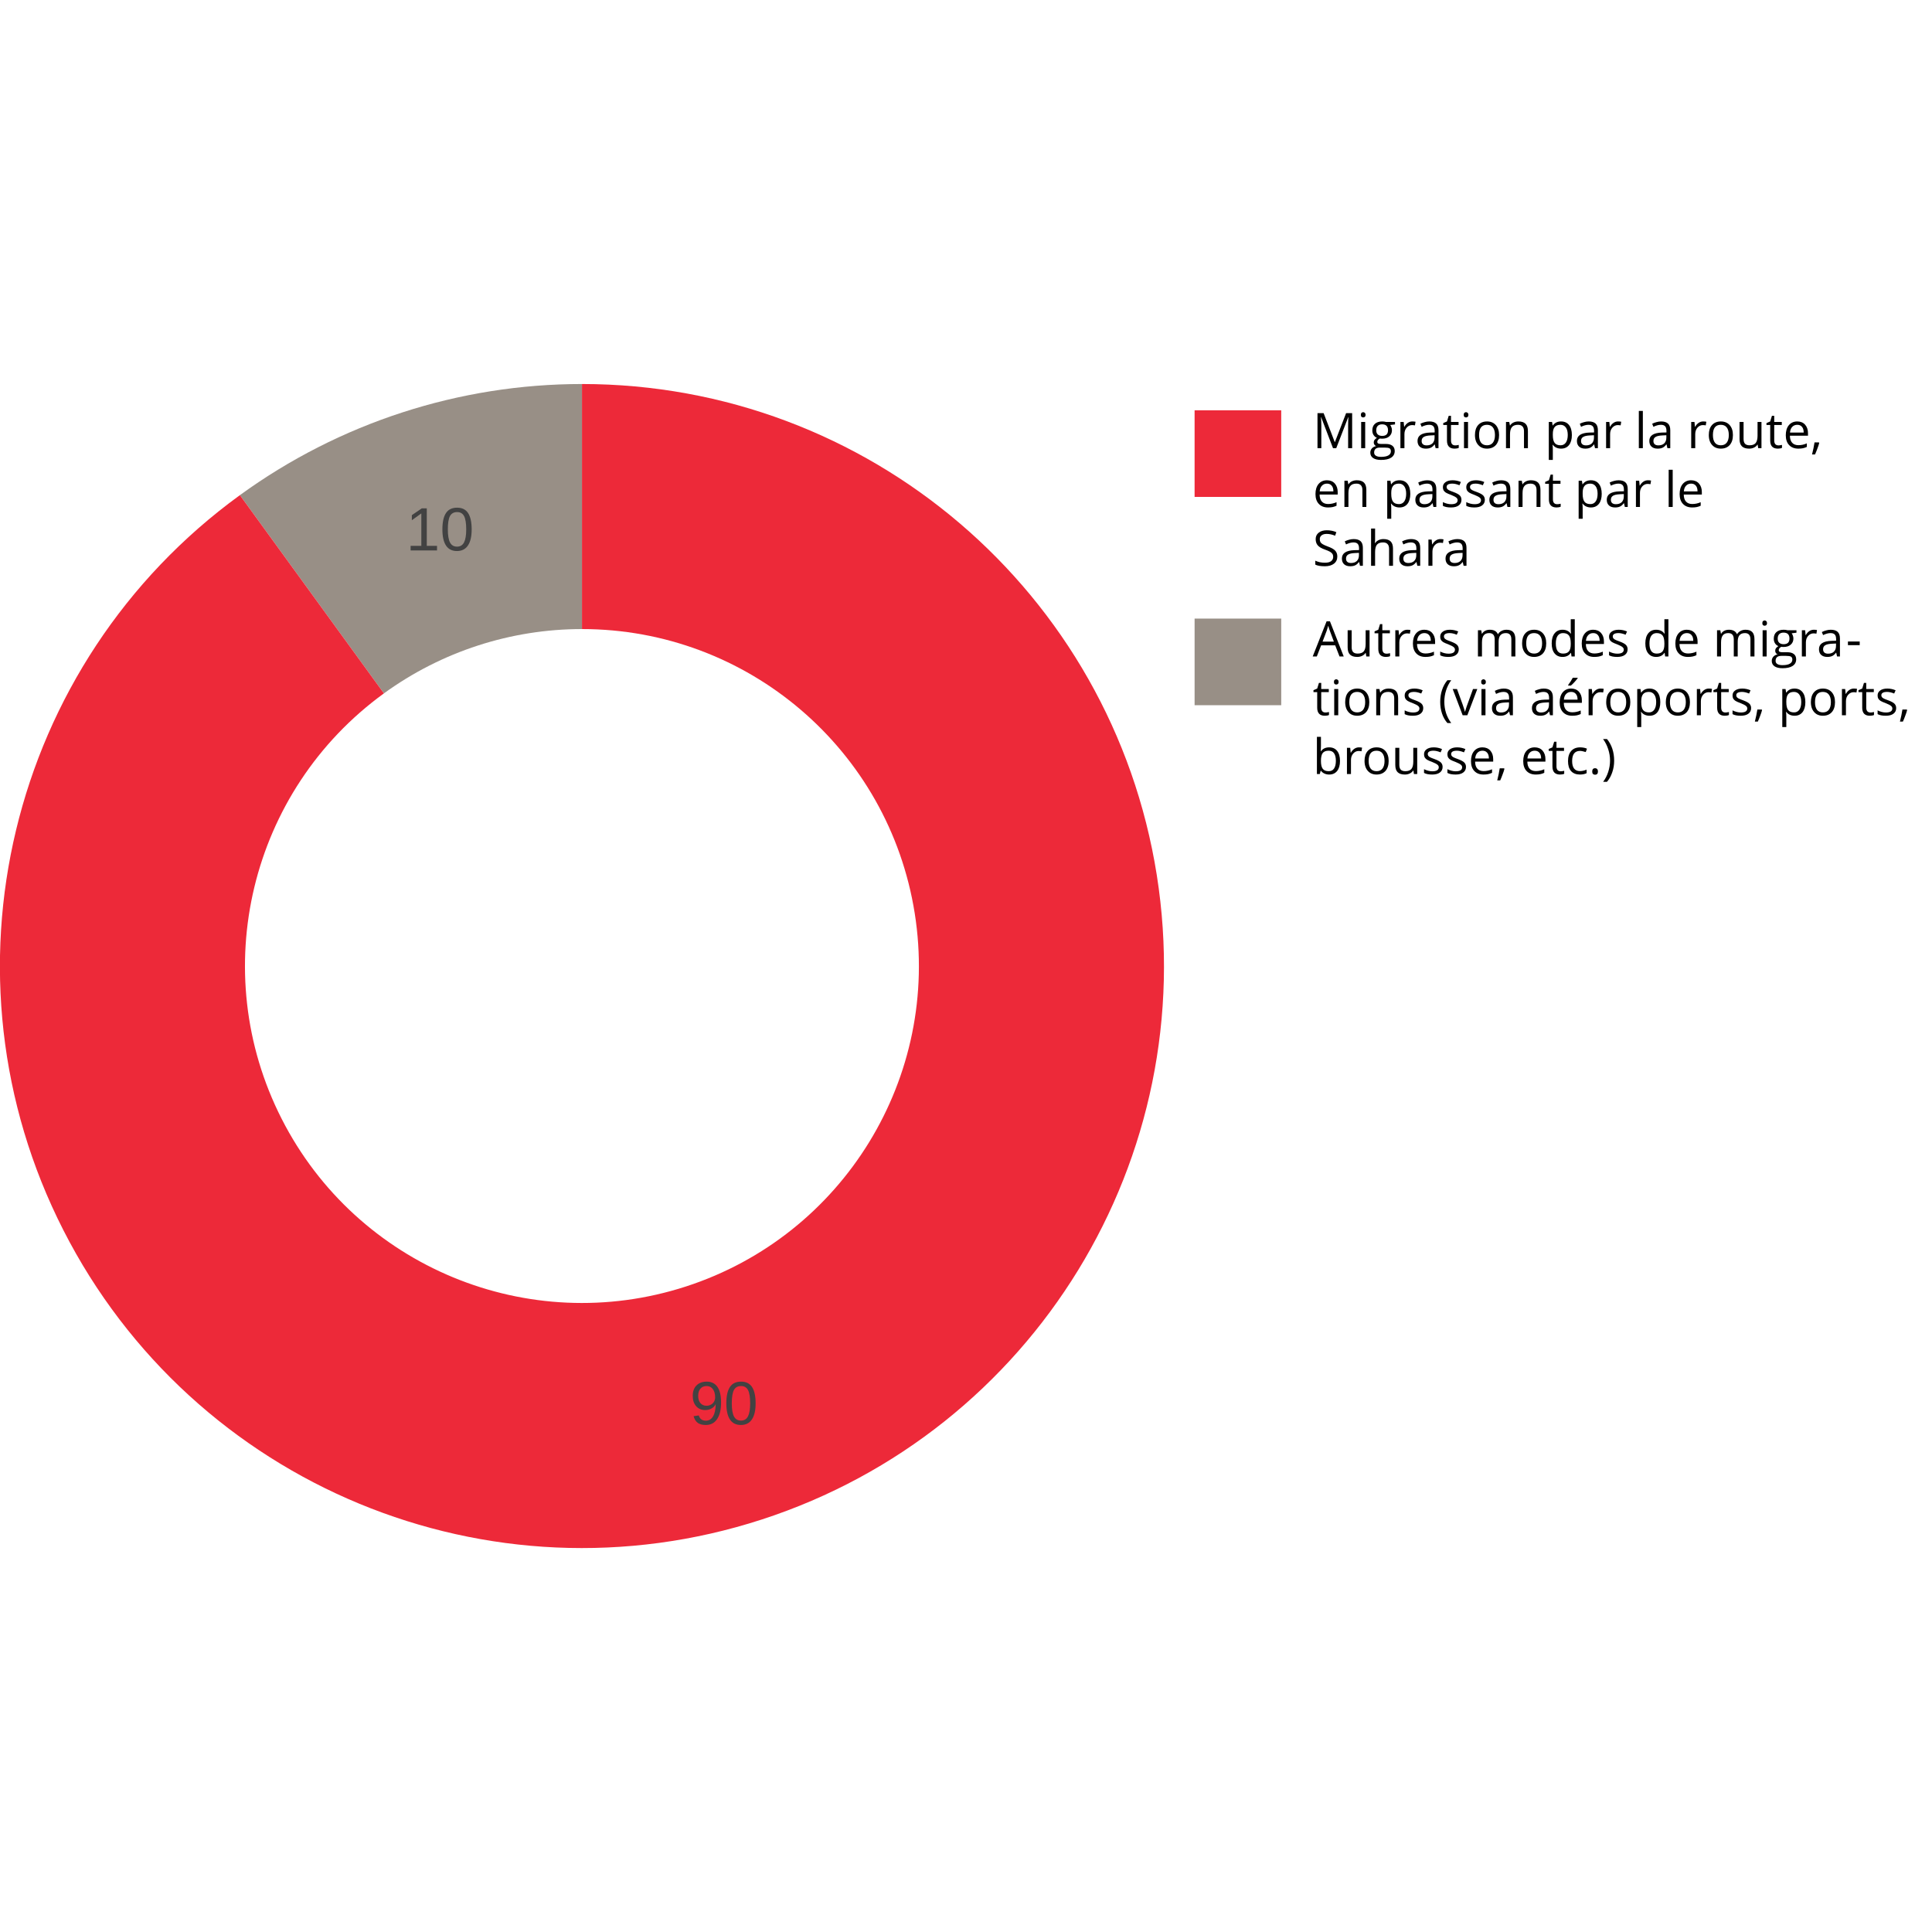
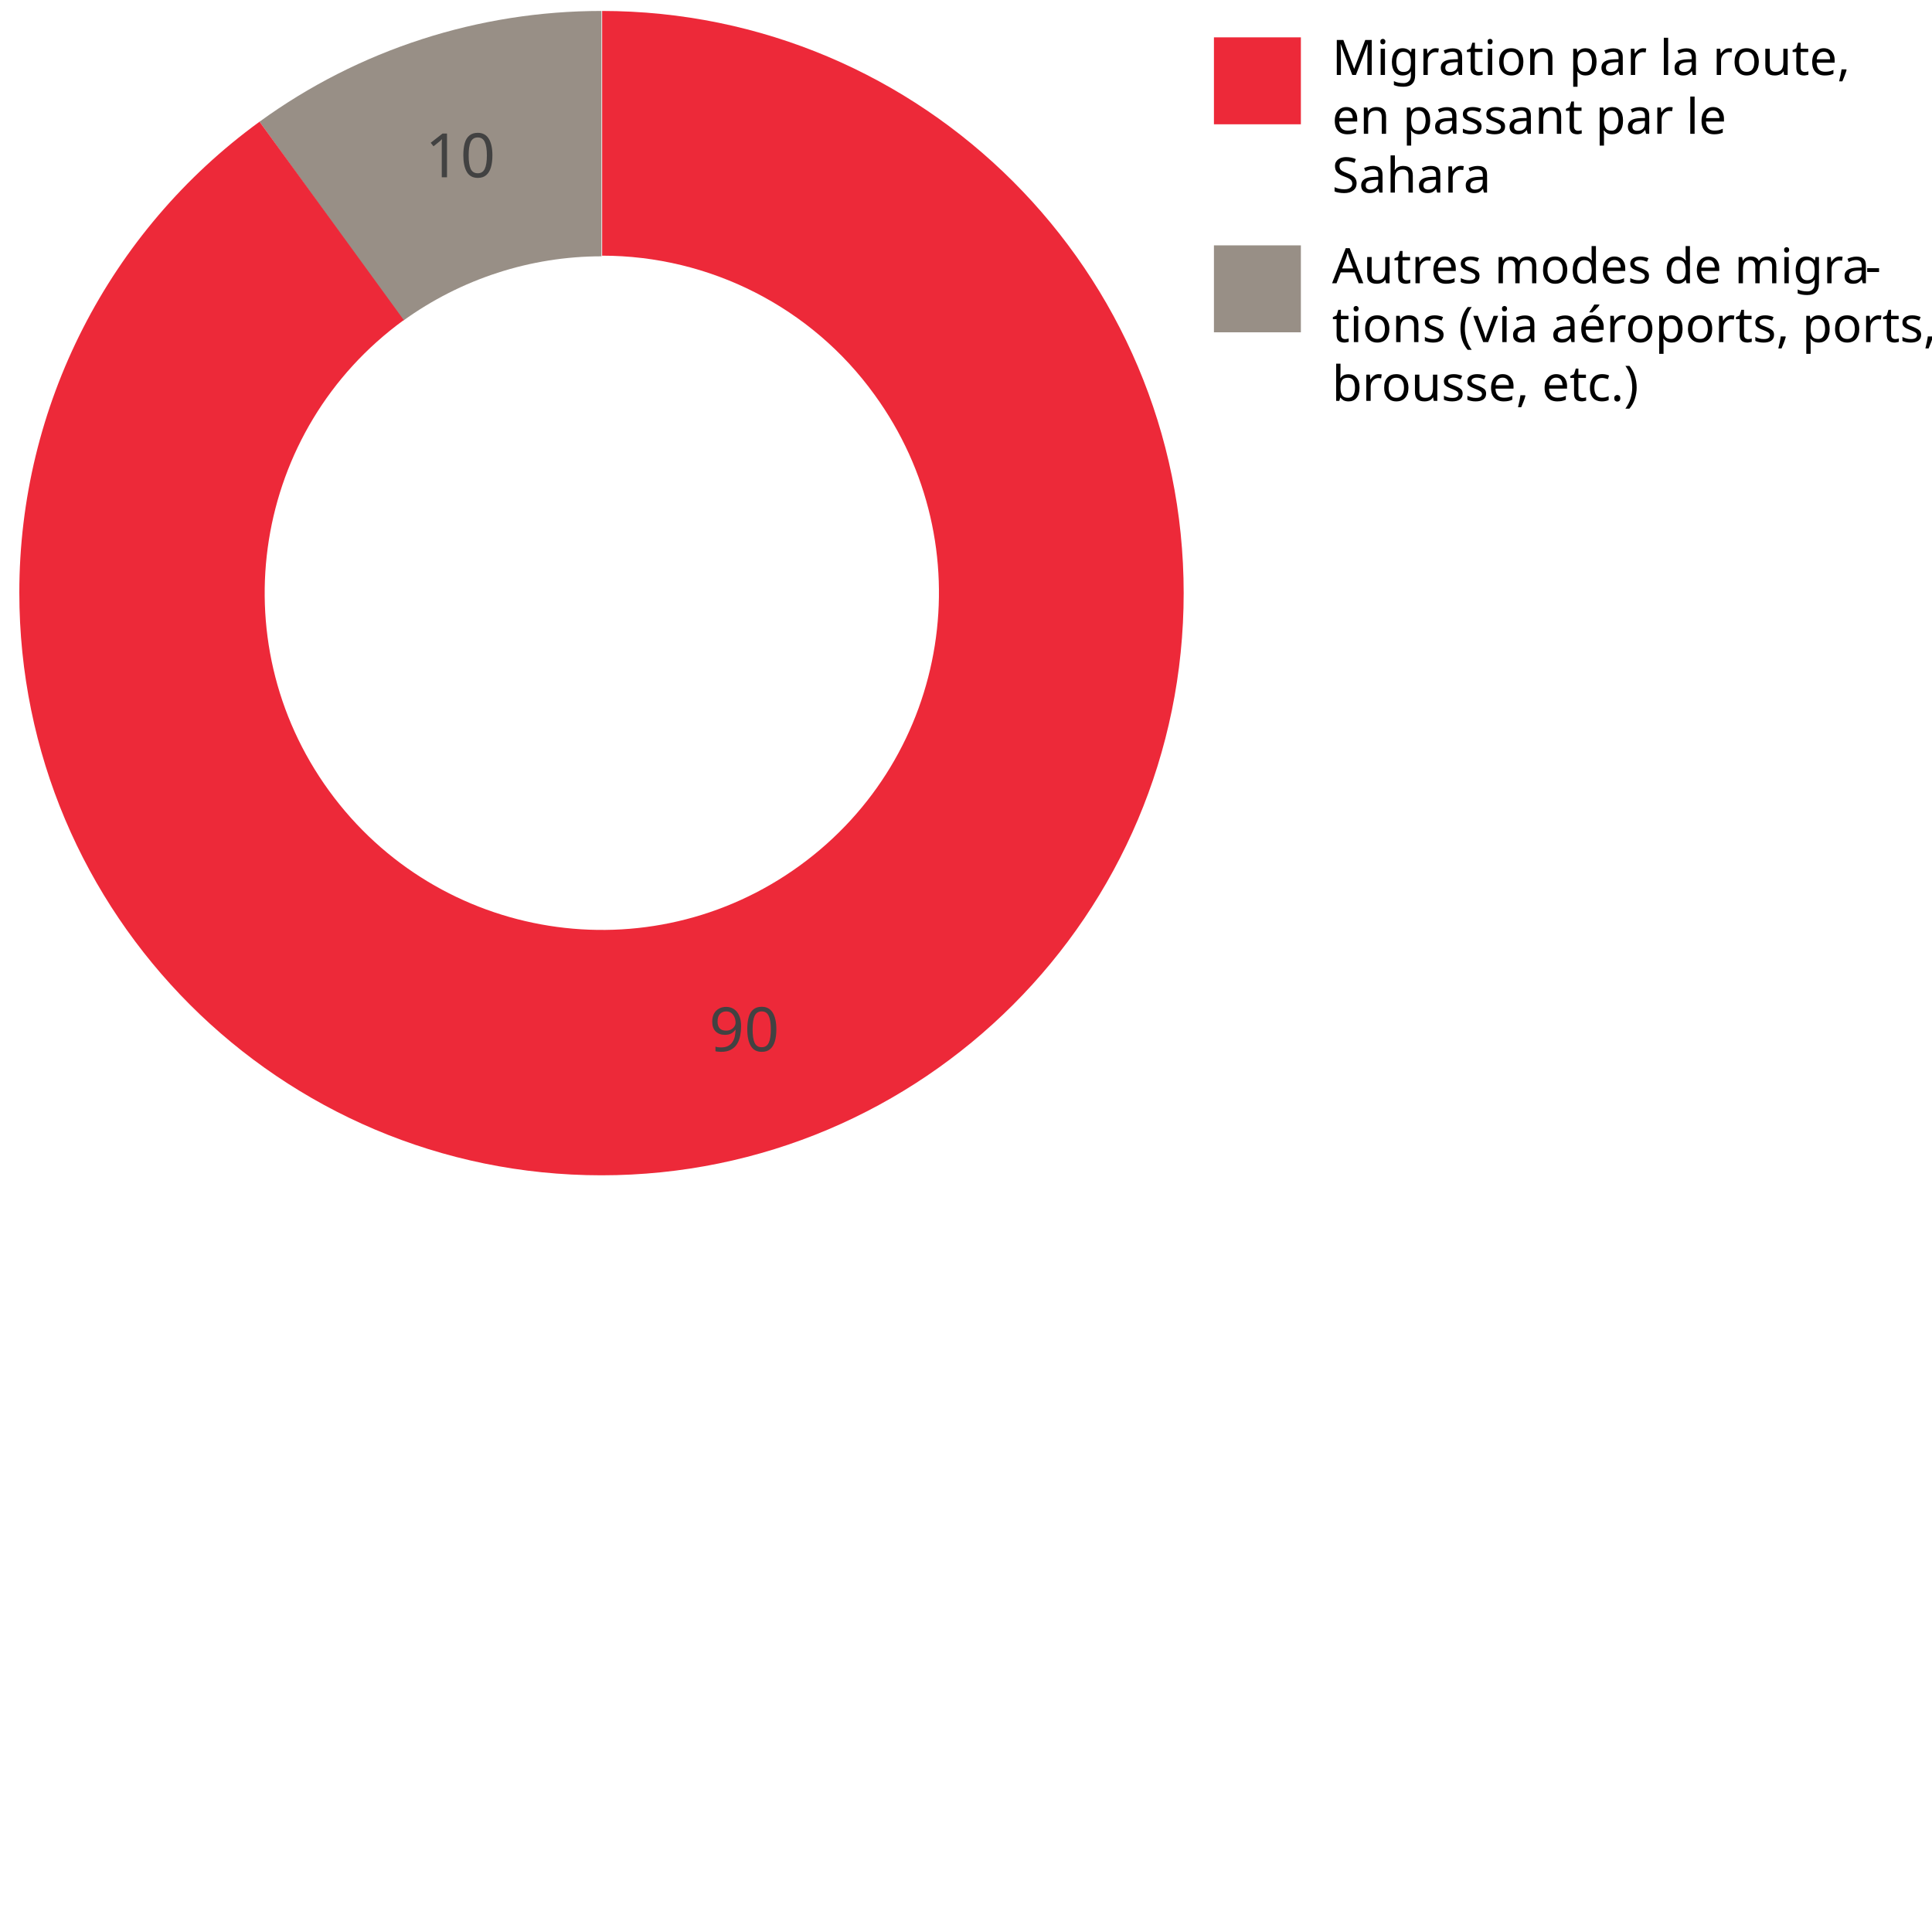
- <svg xmlns="http://www.w3.org/2000/svg" id="Calque_1" width="300" height="300" viewBox="0 0 315.37 190">
-   <defs>
-     <style>.cls-1{fill:#988f86;}.cls-2{fill:#ed2939;}.cls-3{isolation:isolate;font-size:10px;fill:#424242;font-family:ArialMT, Arial;}.cls-4{font-size:8px;font-family:OpenSans, Open Sans;}</style>
-   </defs>
-   <path class="cls-1" d="M44.16,23.14A95,95,0,0,1,100,5V45A55,55,0,0,0,67.67,55.5Z" transform="translate(-5 -5)" />
-   <path class="cls-2" d="M100,5A95,95,0,1,1,44.16,23.14L67.67,55.5A55,55,0,1,0,100,45Z" transform="translate(-5 -5)" />
-   <text class="cls-3" transform="translate(66.26 27.17)">10</text>
-   <text class="cls-3" transform="translate(112.61 169.83)">90</text>
-   <rect class="cls-2" x="195" y="4.29" width="14.14" height="14.14" />
-   <text class="cls-4" transform="translate(214.28 10.47)">Migration par la route, <tspan x="0" y="9.6">en passant par le </tspan>
-     <tspan x="0" y="19.2">Sahara</tspan>
-   </text>
-   <rect class="cls-1" x="195" y="38.29" width="14.14" height="14.14" />
-   <text class="cls-4" transform="translate(214.28 44.47)">Autres modes de migra<tspan x="87.04" y="0">-</tspan>
-     <tspan x="0" y="9.6">tions (via aéroports, ports, </tspan>
-     <tspan x="0" y="19.2">brousse, etc.)</tspan>
-   </text>
+ <svg xmlns="http://www.w3.org/2000/svg" version="1.1" id="Calque_1" x="0px" y="0px" viewBox="0 0 300 300" style="enable-background:new 0 0 300 300;" xml:space="preserve">
+   <style type="text/css">
+ 	.st0{fill:#988F86;}
+ 	.st1{fill:#ED2939;}
+ 	.st2{fill:#424242;}
+ 	.st3{font-family:'Roboto-Regular';}
+ 	.st4{font-size:9.513px;}
+ 	.st5{font-size:7.61px;}
+ </style>
+   <path class="st0" d="M40.3,18.9C55.7,7.7,74.3,1.7,93.4,1.7v38.1c-11,0-21.8,3.5-30.8,10L40.3,18.9z" />
+   <path class="st1" d="M93.4,1.7c49.9,0,90.4,40.5,90.4,90.4s-40.5,90.4-90.4,90.4S3,142,3,92c0-28.9,13.9-56.1,37.3-73.1l22.4,30.8  c-23.4,17-28.6,49.7-11.6,73.1s49.7,28.6,73.1,11.6s28.6-49.7,11.6-73.1c-9.8-13.6-25.6-21.6-42.3-21.6V1.7z" />
+   <text transform="matrix(1 0 0 1 66.0351 27.5299)" class="st2 st3 st4">10</text>
+   <text transform="matrix(1 0 0 1 110.1264 163.2374)" class="st2 st3 st4">90</text>
+   <rect x="188.5" y="5.8" class="st1" width="13.5" height="13.5" />
+   <text transform="matrix(1 0 0 1 206.8417 11.6437)" class="st3 st5">Migration par la route, </text>
+   <text transform="matrix(1 0 0 1 206.8417 20.776)" class="st3 st5">en passant par le </text>
+   <text transform="matrix(1 0 0 1 206.8417 29.9078)" class="st3 st5">Sahara</text>
+   <rect x="188.5" y="38.1" class="st0" width="13.5" height="13.5" />
+   <text transform="matrix(1 0 0 1 206.8417 43.9865)" class="st3 st5">Autres modes de migra</text>
+   <text transform="matrix(1 0 0 1 289.6396 43.9865)" class="st3 st5">-</text>
+   <text transform="matrix(1 0 0 1 206.8417 53.1188)" class="st3 st5">tions (via aéroports, ports, </text>
+   <text transform="matrix(1 0 0 1 206.8417 62.2511)" class="st3 st5">brousse, etc.)</text>
</svg>
